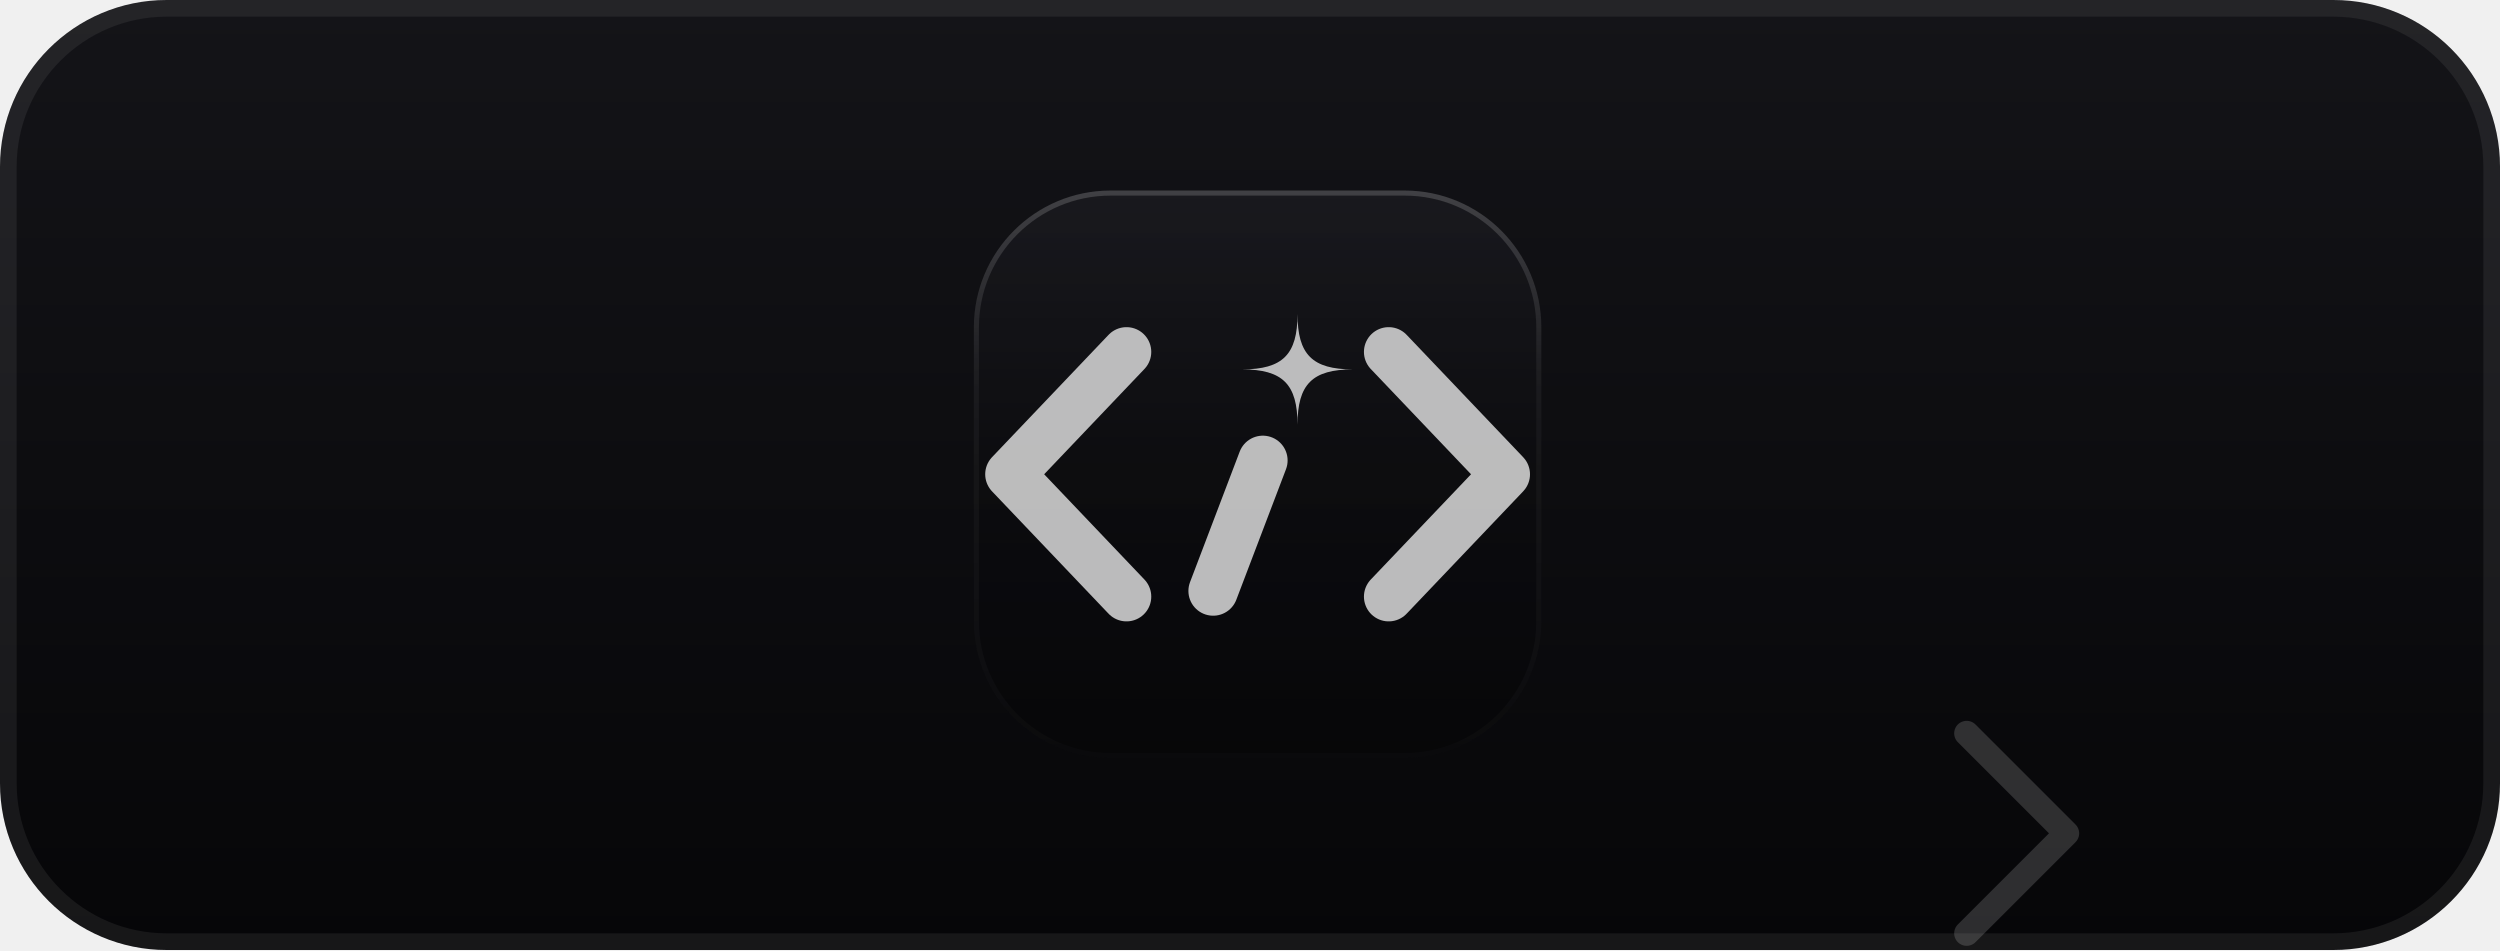
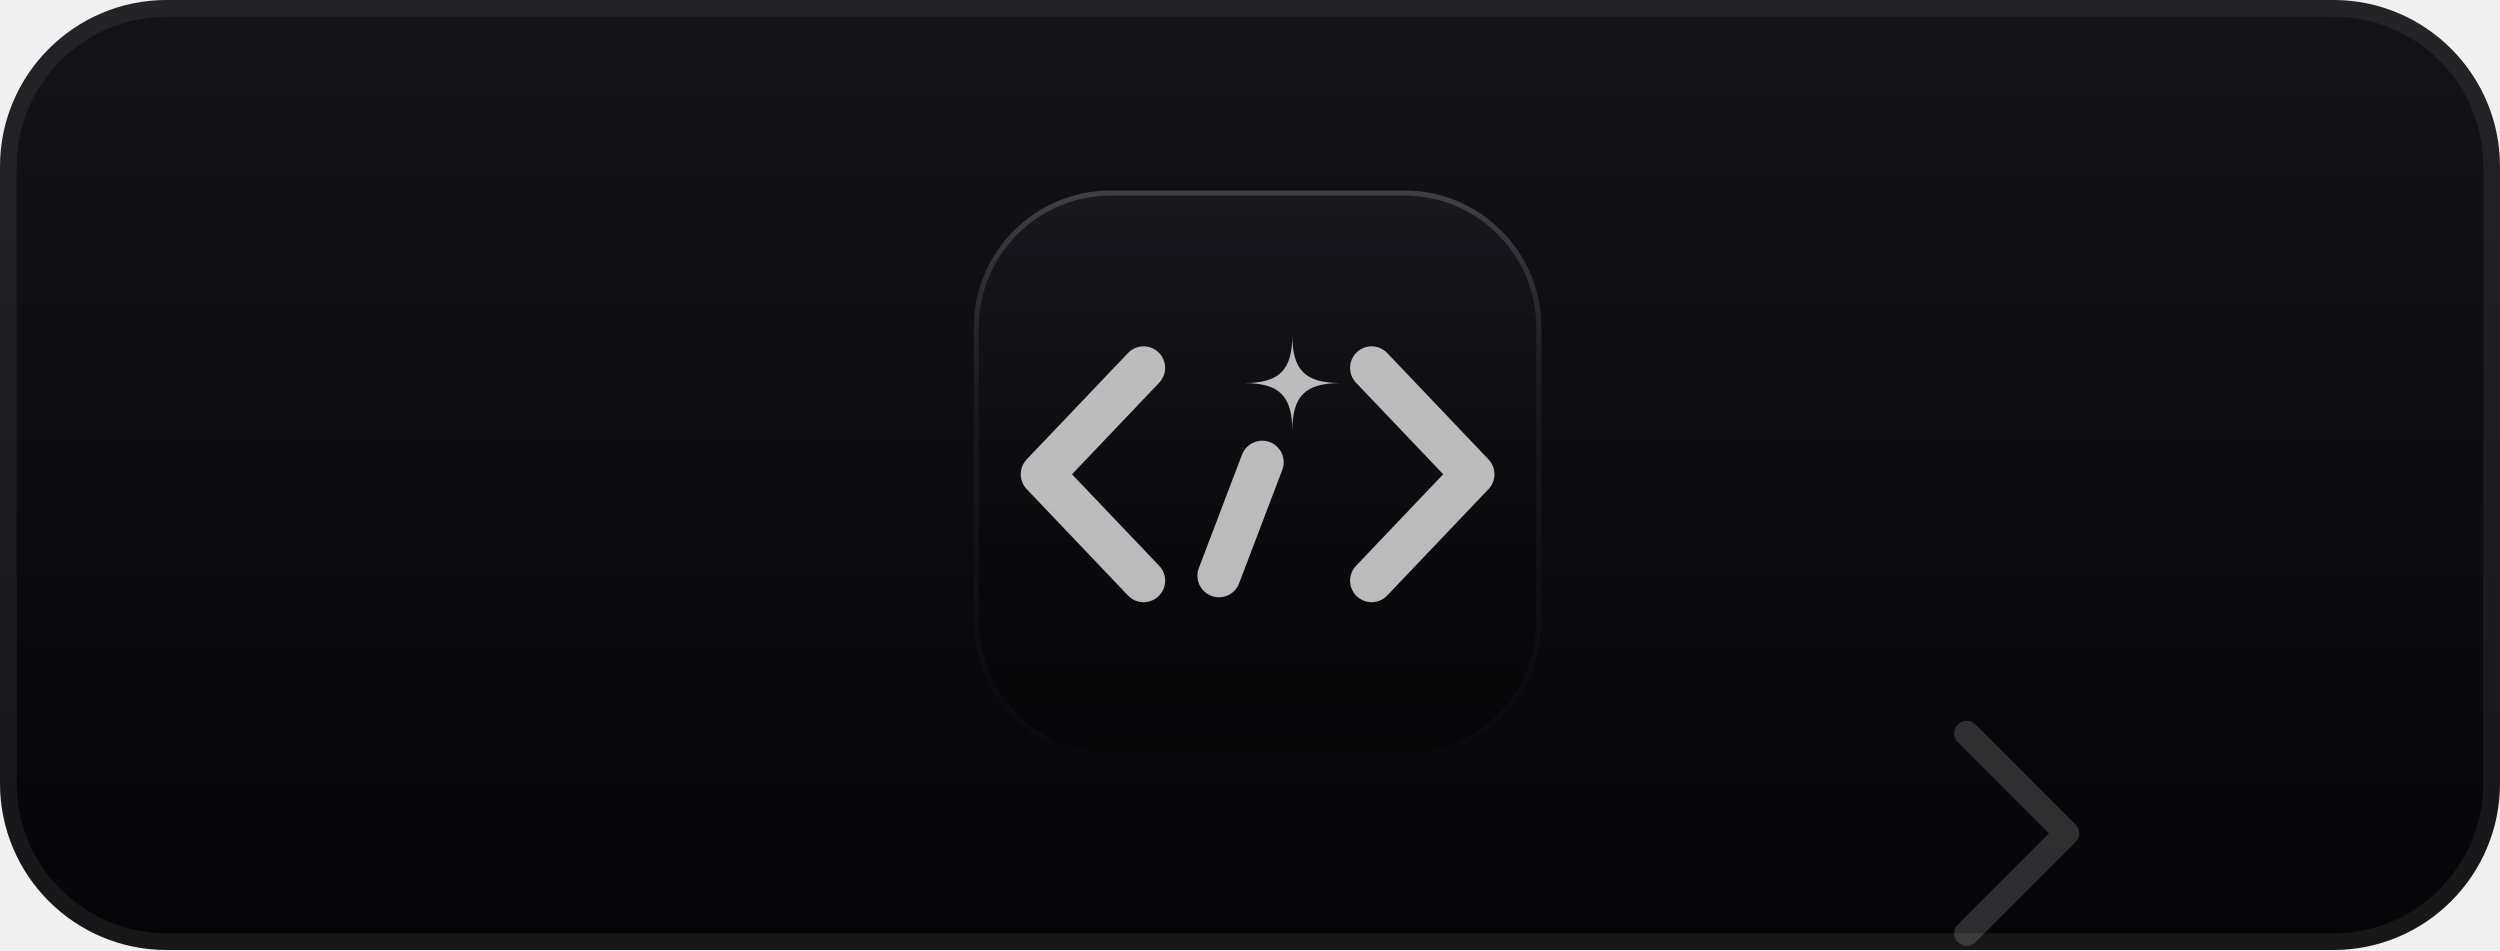
<svg xmlns="http://www.w3.org/2000/svg" width="150" height="57" viewBox="0 0 150 57" fill="none">
  <defs>
    <linearGradient id="uhd-bg" x1="75" y1="0" x2="75" y2="57" gradientUnits="userSpaceOnUse">
      <stop stop-color="#141418" />
      <stop offset="1" stop-color="#060608" />
    </linearGradient>
    <linearGradient id="uhd-bg-icon" x1="256" y1="32" x2="256" y2="480" gradientUnits="userSpaceOnUse">
      <stop stop-color="#1C1C21" />
      <stop offset="0.45" stop-color="#0D0D10" />
      <stop offset="1" stop-color="#050507" />
    </linearGradient>
    <linearGradient id="uhd-rim" x1="256" y1="32" x2="256" y2="480" gradientUnits="userSpaceOnUse">
      <stop stop-color="#FFFFFF" stop-opacity="0.24" />
      <stop offset="0.35" stop-color="#FFFFFF" stop-opacity="0.06" />
      <stop offset="1" stop-color="#FFFFFF" stop-opacity="0.02" />
    </linearGradient>
    <g id="uhd-icon" opacity="0.72">
      <rect x="32" y="32" width="448" height="448" rx="108" fill="url(#uhd-bg-icon)" />
      <rect x="34" y="34" width="444" height="444" rx="106" stroke="url(#uhd-rim)" stroke-width="4" />
-       <g transform="translate(256 256) scale(1.15) translate(-256 -256)">
+       <g>
        <path d="M166 172L86 256L166 340" stroke="#FFFFFF" stroke-width="34" stroke-linecap="round" stroke-linejoin="round" />
        <path d="M346 172L426 256L346 340" stroke="#FFFFFF" stroke-width="34" stroke-linecap="round" stroke-linejoin="round" />
        <path d="M225.5 336.1L259.6 246.5" stroke="#FFFFFF" stroke-width="34" stroke-linecap="round" />
        <path d="M283.4 146C283.4 173.8 293.6 184 321.4 184C293.6 184 283.4 194.2 283.4 222C283.4 194.2 273.2 184 245.4 184C273.2 184 283.4 173.8 283.4 146Z" fill="#FFFFFF" />
      </g>
    </g>
  </defs>
  <rect width="150" height="57" rx="10" fill="url(#uhd-bg)" />
  <rect x="0.5" y="0.5" width="149" height="56" rx="9.5" stroke="#FFFFFF" stroke-opacity="0.07" />
  <use href="#uhd-icon" transform="translate(56 9) scale(0.076)" />
  <path d="M118 44L124 50L118 56" stroke="#FFFFFF" stroke-opacity="0.16" stroke-width="1.5" stroke-linecap="round" stroke-linejoin="round" />
</svg>
